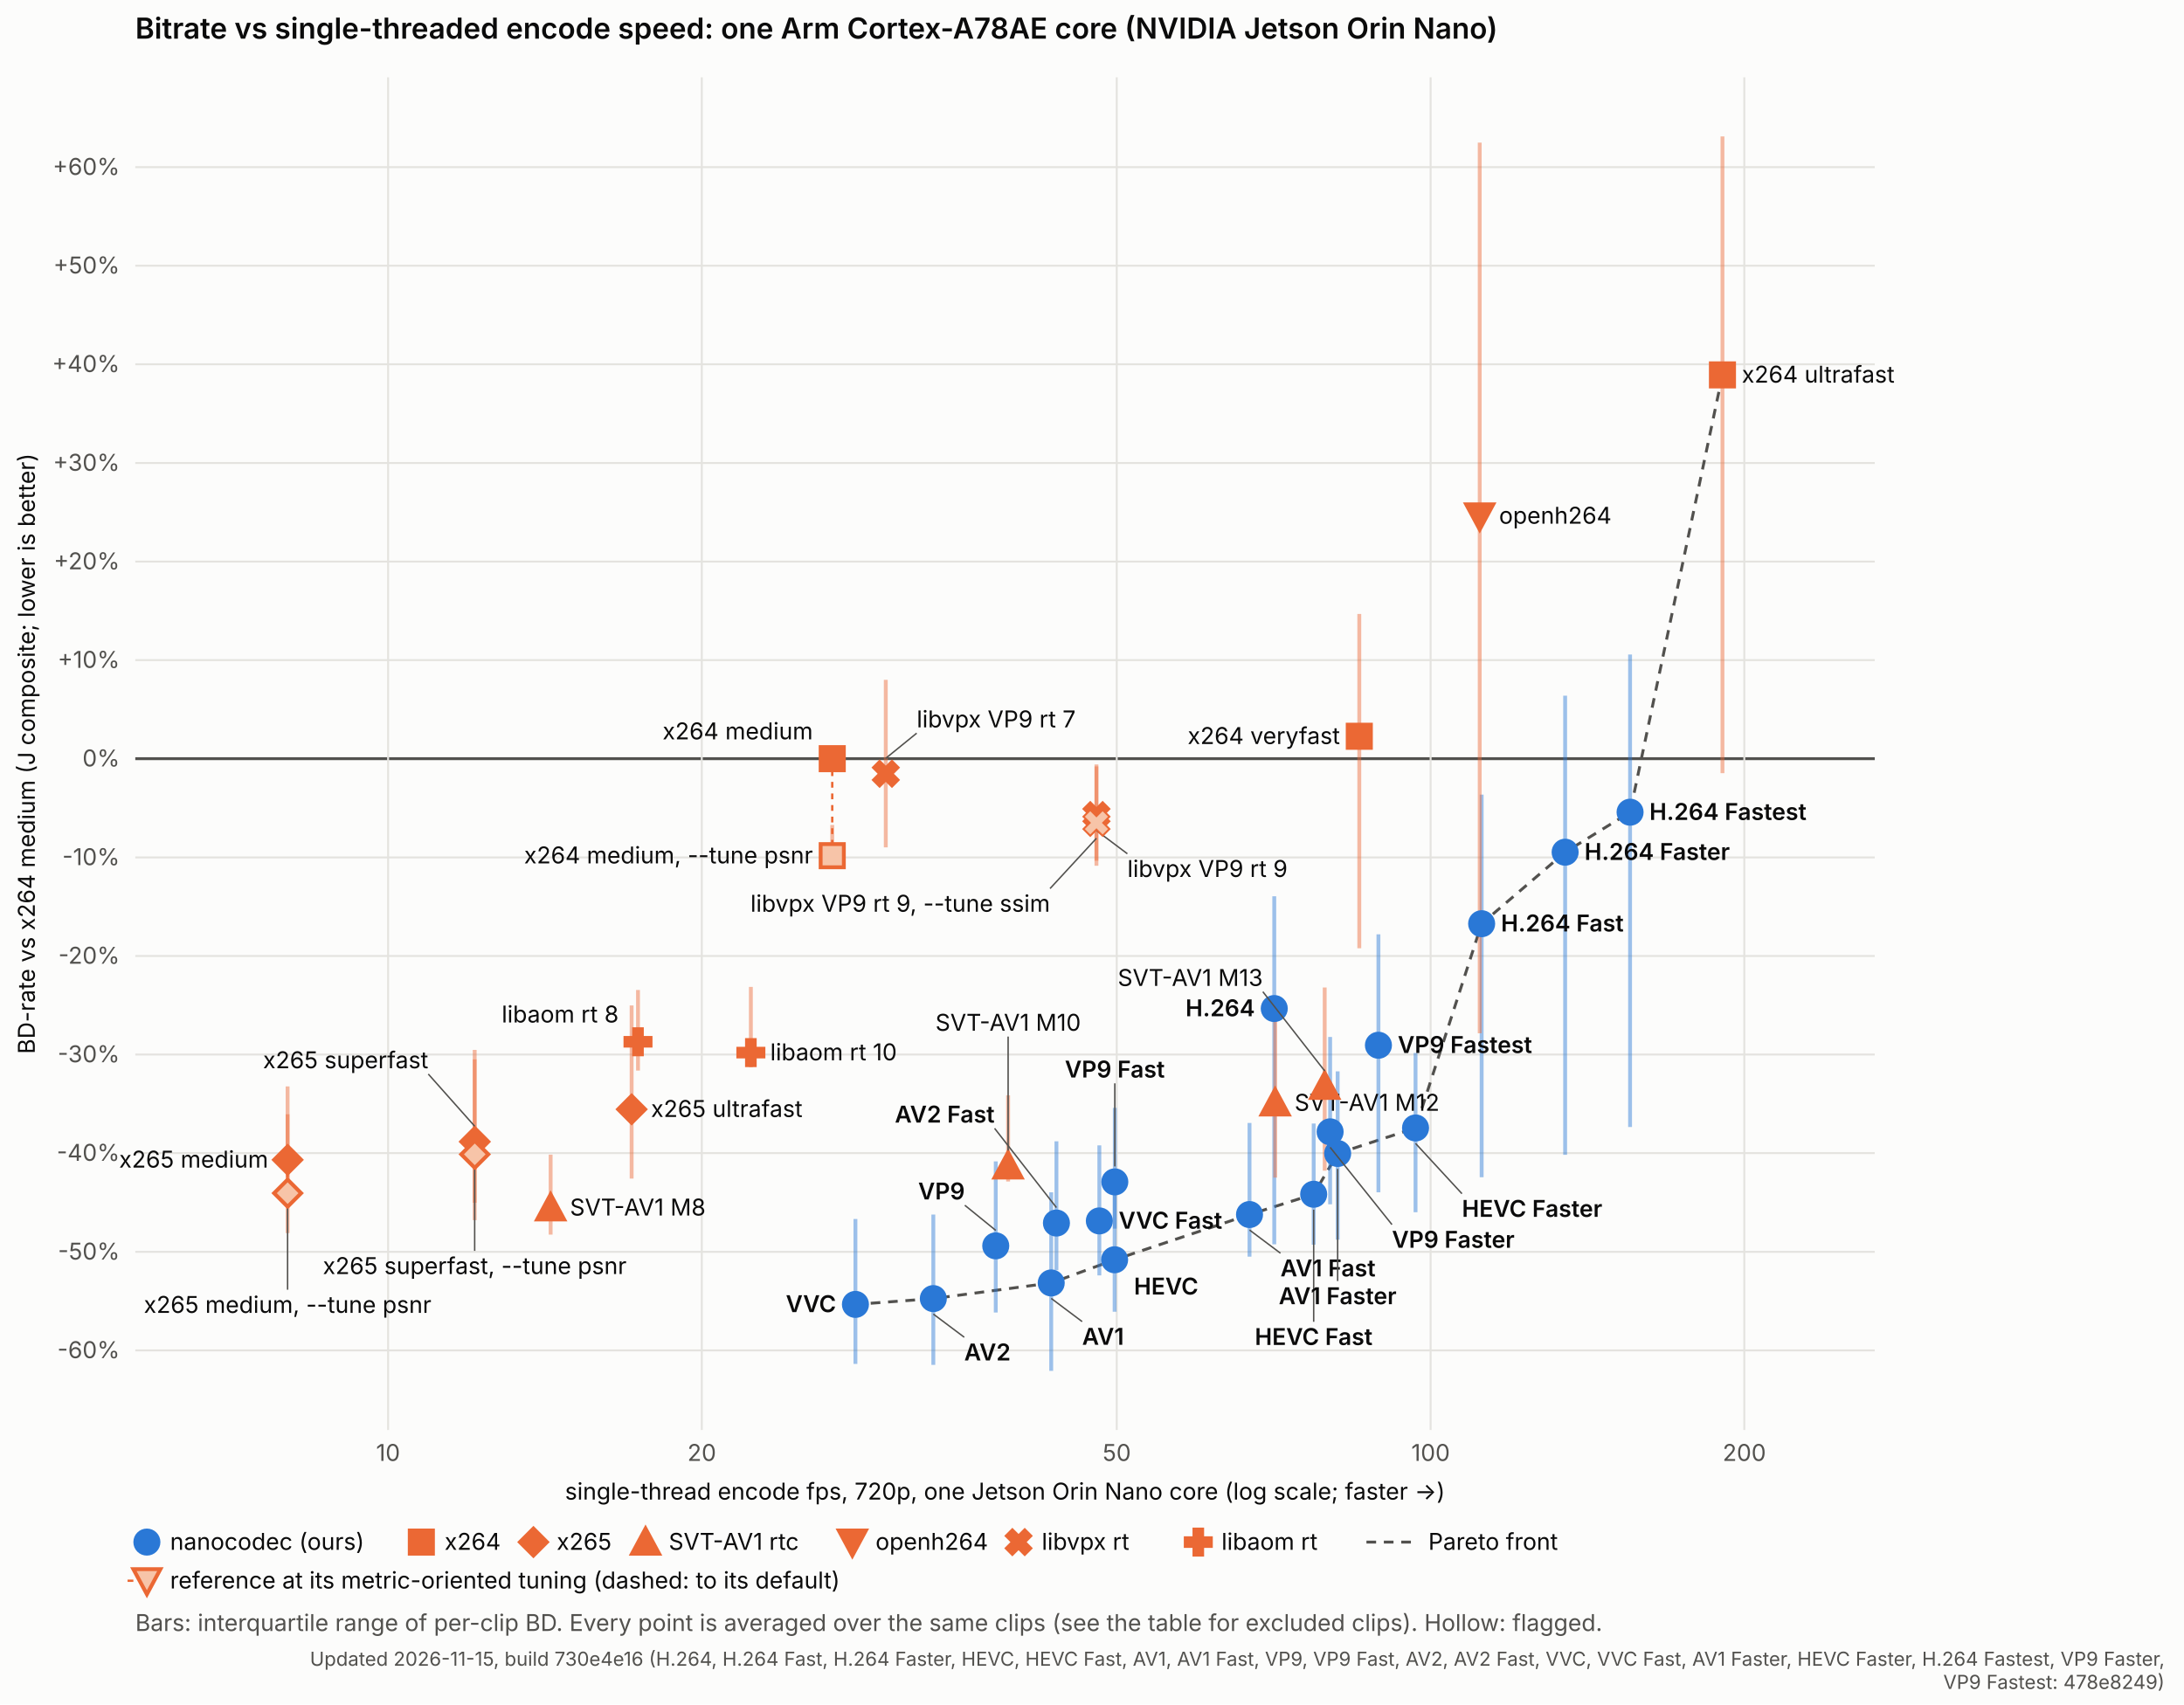
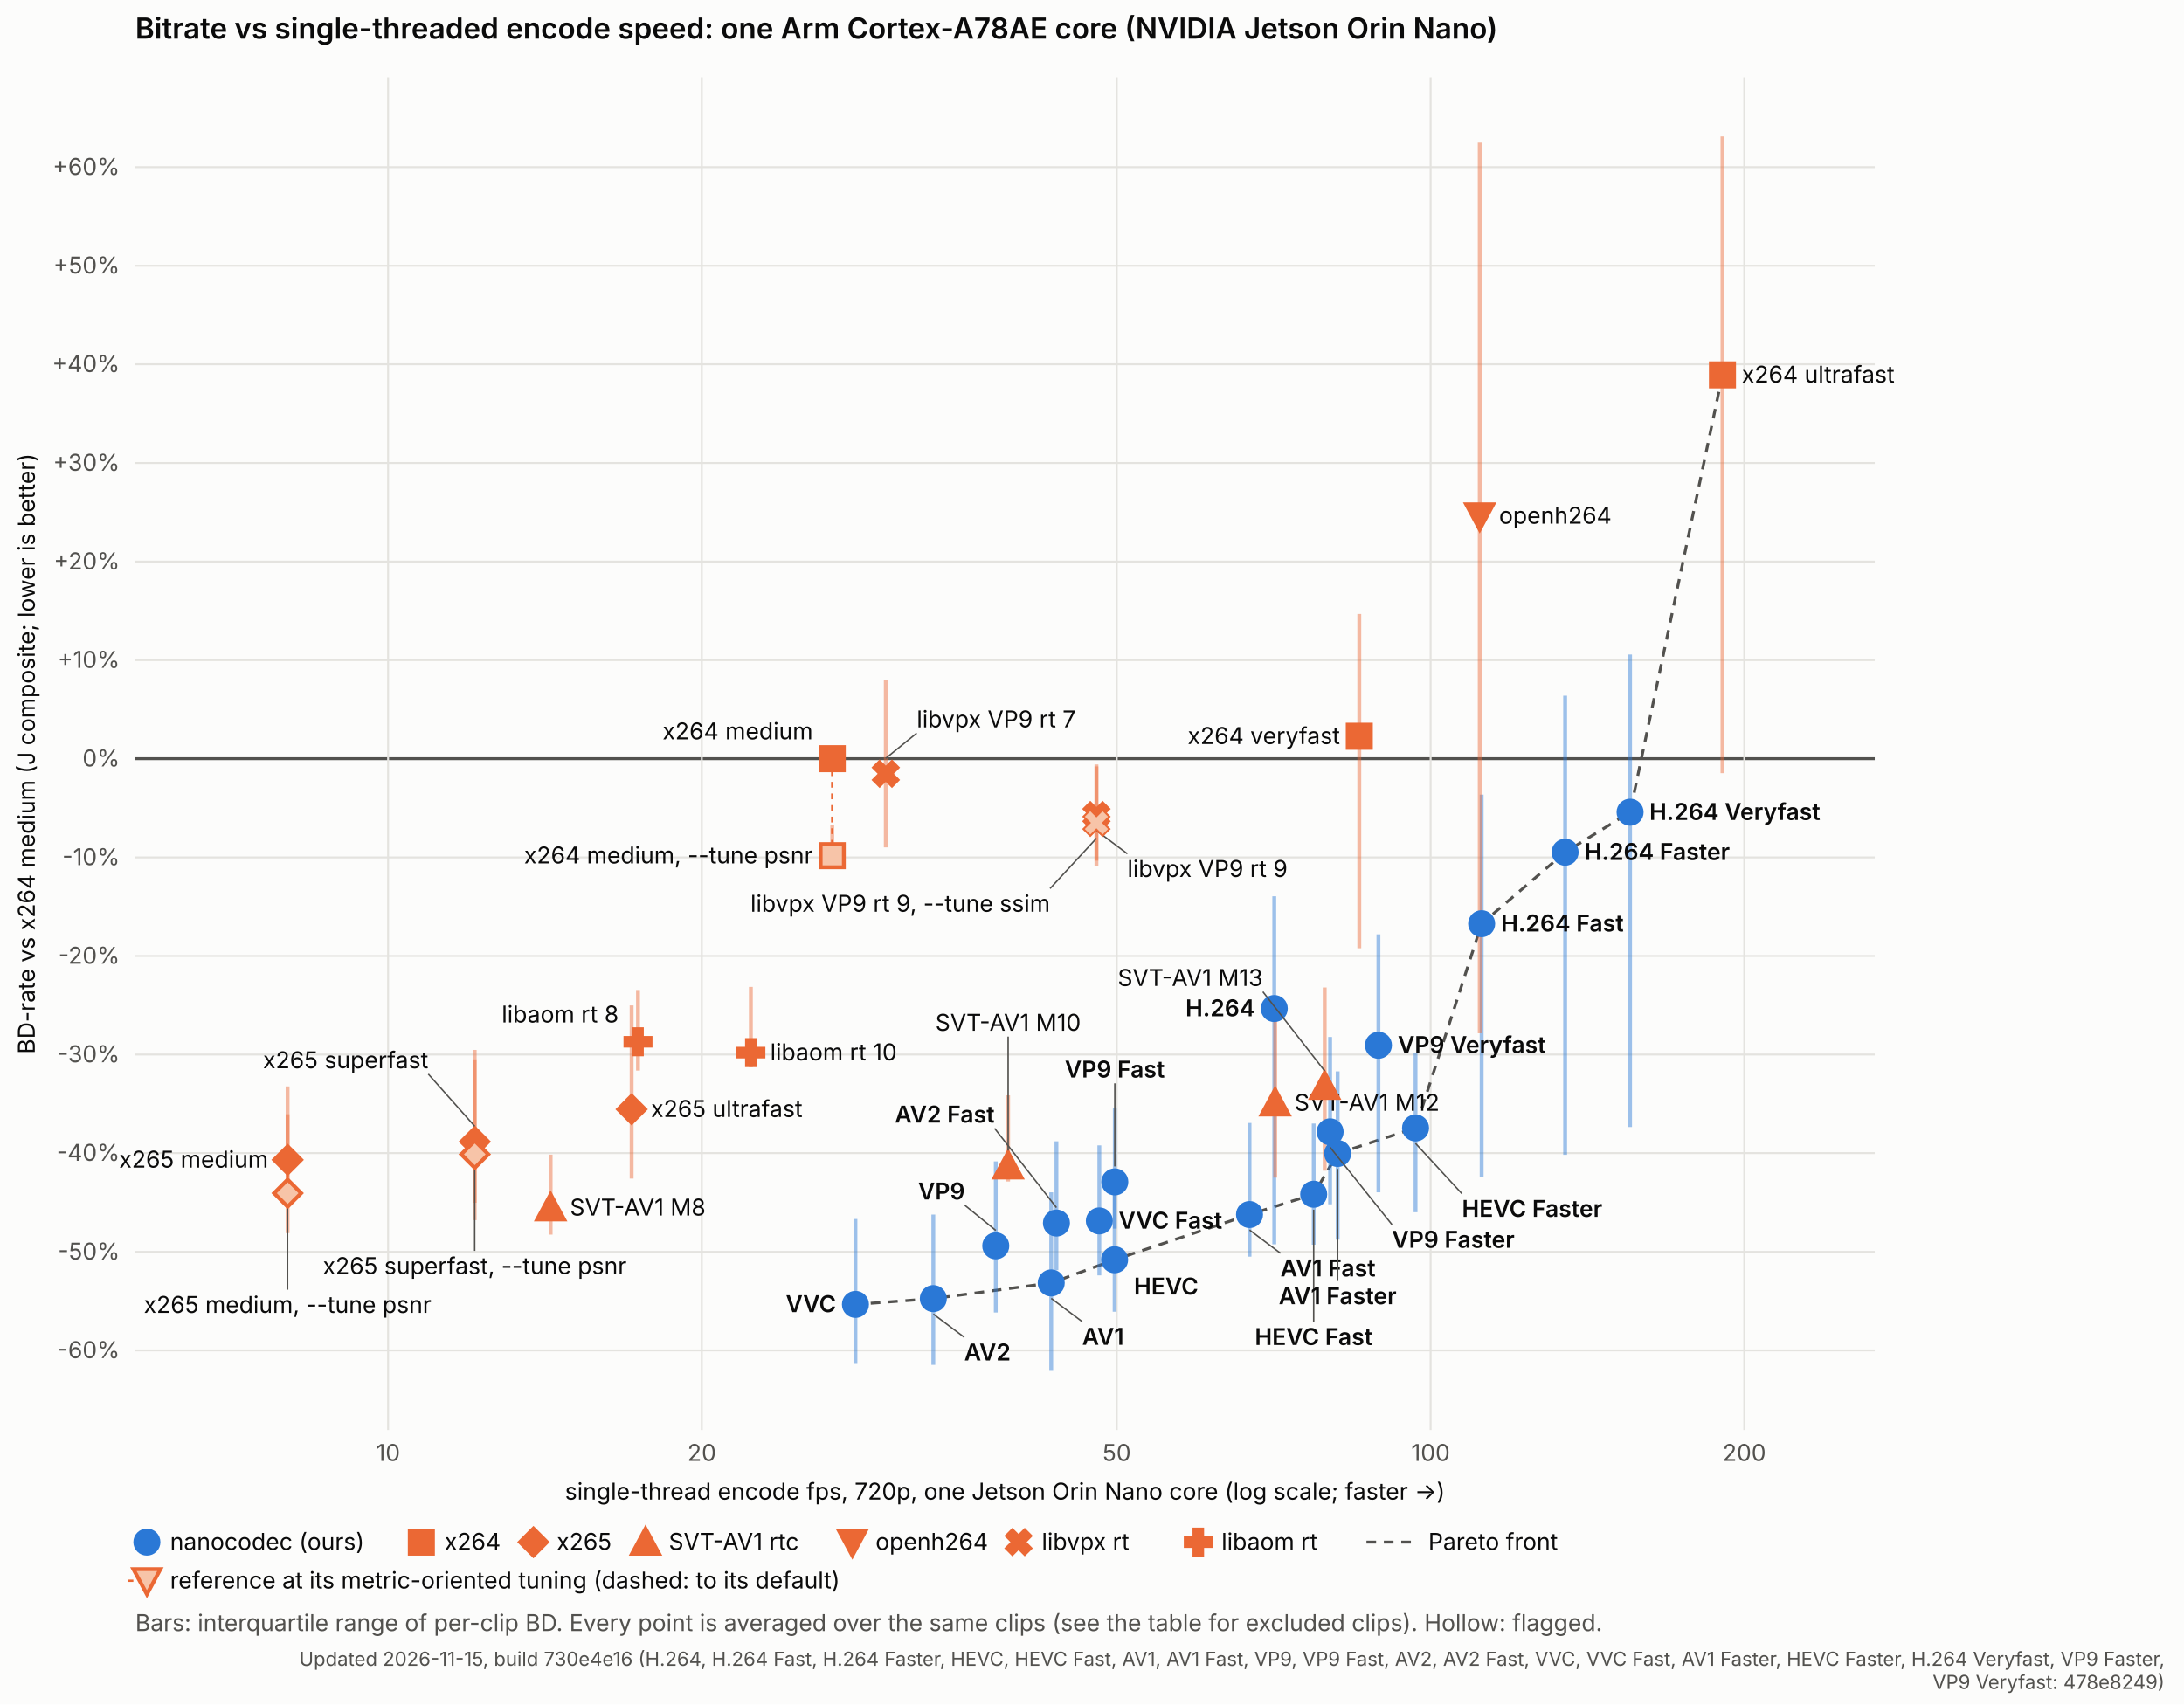
<svg xmlns="http://www.w3.org/2000/svg" viewBox="0 0 1130 882" width="1130" height="882" font-family="system-ui, -apple-system, Segoe UI, sans-serif" font-size="12">
  <rect width="1130" height="882" fill="#fcfcfb" />
  <text x="70" y="20" font-size="15" font-weight="600" fill="#0b0b0b">Bitrate vs single-threaded encode speed: one Arm Cortex-A78AE core (NVIDIA Jetson Orin Nano)</text>
  <text x="70" y="35" fill="#52514e" />
  <line x1="70" x2="970" y1="698.8" y2="698.8" stroke="#e4e3df" stroke-width="1" />
  <text x="62" y="702.8" text-anchor="end" fill="#52514e">-60%</text>
  <line x1="70" x2="970" y1="647.8" y2="647.8" stroke="#e4e3df" stroke-width="1" />
  <text x="62" y="651.8" text-anchor="end" fill="#52514e">-50%</text>
  <line x1="70" x2="970" y1="596.7" y2="596.7" stroke="#e4e3df" stroke-width="1" />
  <text x="62" y="600.7" text-anchor="end" fill="#52514e">-40%</text>
  <line x1="70" x2="970" y1="545.7" y2="545.7" stroke="#e4e3df" stroke-width="1" />
  <text x="62" y="549.7" text-anchor="end" fill="#52514e">-30%</text>
  <line x1="70" x2="970" y1="494.7" y2="494.7" stroke="#e4e3df" stroke-width="1" />
  <text x="62" y="498.7" text-anchor="end" fill="#52514e">-20%</text>
  <line x1="70" x2="970" y1="443.7" y2="443.7" stroke="#e4e3df" stroke-width="1" />
  <text x="62" y="447.7" text-anchor="end" fill="#52514e">-10%</text>
  <line x1="70" x2="970" y1="392.6" y2="392.6" stroke="#52514e" stroke-width="1.5" />
  <text x="62" y="396.6" text-anchor="end" fill="#52514e">0%</text>
  <line x1="70" x2="970" y1="341.6" y2="341.6" stroke="#e4e3df" stroke-width="1" />
  <text x="62" y="345.6" text-anchor="end" fill="#52514e">+10%</text>
  <line x1="70" x2="970" y1="290.6" y2="290.6" stroke="#e4e3df" stroke-width="1" />
  <text x="62" y="294.6" text-anchor="end" fill="#52514e">+20%</text>
  <line x1="70" x2="970" y1="239.6" y2="239.6" stroke="#e4e3df" stroke-width="1" />
  <text x="62" y="243.6" text-anchor="end" fill="#52514e">+30%</text>
  <line x1="70" x2="970" y1="188.5" y2="188.5" stroke="#e4e3df" stroke-width="1" />
  <text x="62" y="192.5" text-anchor="end" fill="#52514e">+40%</text>
  <line x1="70" x2="970" y1="137.5" y2="137.5" stroke="#e4e3df" stroke-width="1" />
  <text x="62" y="141.5" text-anchor="end" fill="#52514e">+50%</text>
  <line x1="70" x2="970" y1="86.5" y2="86.5" stroke="#e4e3df" stroke-width="1" />
  <text x="62" y="90.5" text-anchor="end" fill="#52514e">+60%</text>
  <line x1="200.8" x2="200.8" y1="40" y2="740" stroke="#e4e3df" />
  <text x="200.8" y="756" text-anchor="middle" fill="#52514e">10</text>
  <line x1="363.1" x2="363.1" y1="40" y2="740" stroke="#e4e3df" />
  <text x="363.1" y="756" text-anchor="middle" fill="#52514e">20</text>
  <line x1="577.8" x2="577.8" y1="40" y2="740" stroke="#e4e3df" />
  <text x="577.8" y="756" text-anchor="middle" fill="#52514e">50</text>
  <line x1="740.2" x2="740.2" y1="40" y2="740" stroke="#e4e3df" />
  <text x="740.2" y="756" text-anchor="middle" fill="#52514e">100</text>
  <line x1="902.5" x2="902.5" y1="40" y2="740" stroke="#e4e3df" />
  <text x="902.5" y="756" text-anchor="middle" fill="#52514e">200</text>
  <text x="520.0" y="776" text-anchor="middle" fill="#0b0b0b">single-thread encode fps, 720p, one Jetson Orin Nano core (log scale; faster →)</text>
  <text transform="translate(18,390.0) rotate(-90)" text-anchor="middle" fill="#0b0b0b">BD-rate vs x264 medium (J composite; lower is better)</text>
  <polyline points="891.2,194.0 843.4,420.3 809.8,441.0 766.6,478.0 732.4,583.7 692.1,596.9 679.7,618.0 646.5,628.5 576.7,651.9 543.9,663.9 482.9,672.0 442.6,675.0" fill="none" stroke="#52514e" stroke-width="1.5" stroke-dasharray="5 4" />
  <line x1="430.6" y1="392.6" x2="430.6" y2="442.8" stroke="#eb6834" stroke-width="1.2" stroke-dasharray="3 3" />
  <line x1="245.6" y1="590.8" x2="245.6" y2="597.3" stroke="#eb6834" stroke-width="1.2" stroke-dasharray="3 3" />
  <line x1="148.8" y1="600.2" x2="148.8" y2="617.4" stroke="#eb6834" stroke-width="1.2" stroke-dasharray="3 3" />
  <line x1="567.3" y1="421.8" x2="567.3" y2="425.8" stroke="#eb6834" stroke-width="1.2" stroke-dasharray="3 3" />
  <line x1="430.6" x2="430.6" y1="392.6" y2="392.6" stroke="#eb6834" stroke-opacity="0.45" stroke-width="2" />
  <line x1="659.3" x2="659.3" y1="643.9" y2="463.8" stroke="#2a78d6" stroke-opacity="0.45" stroke-width="2" />
  <line x1="766.6" x2="766.6" y1="609.2" y2="411.2" stroke="#2a78d6" stroke-opacity="0.45" stroke-width="2" />
  <line x1="809.8" x2="809.8" y1="597.6" y2="360.0" stroke="#2a78d6" stroke-opacity="0.45" stroke-width="2" />
  <line x1="843.4" x2="843.4" y1="583.2" y2="338.7" stroke="#2a78d6" stroke-opacity="0.45" stroke-width="2" />
  <line x1="576.7" x2="576.7" y1="678.8" y2="615.7" stroke="#2a78d6" stroke-opacity="0.45" stroke-width="2" />
  <line x1="679.7" x2="679.7" y1="644.1" y2="581.4" stroke="#2a78d6" stroke-opacity="0.45" stroke-width="2" />
  <line x1="732.4" x2="732.4" y1="627.3" y2="544.9" stroke="#2a78d6" stroke-opacity="0.45" stroke-width="2" />
  <line x1="543.9" x2="543.9" y1="709.4" y2="617.0" stroke="#2a78d6" stroke-opacity="0.45" stroke-width="2" />
  <line x1="646.5" x2="646.5" y1="650.3" y2="581.1" stroke="#2a78d6" stroke-opacity="0.45" stroke-width="2" />
  <line x1="692.1" x2="692.1" y1="641.5" y2="554.4" stroke="#2a78d6" stroke-opacity="0.45" stroke-width="2" />
  <line x1="515.2" x2="515.2" y1="679.2" y2="601.0" stroke="#2a78d6" stroke-opacity="0.45" stroke-width="2" />
  <line x1="576.8" x2="576.8" y1="635.8" y2="573.3" stroke="#2a78d6" stroke-opacity="0.45" stroke-width="2" />
  <line x1="688.2" x2="688.2" y1="623.2" y2="536.6" stroke="#2a78d6" stroke-opacity="0.45" stroke-width="2" />
  <line x1="713.2" x2="713.2" y1="617.0" y2="483.5" stroke="#2a78d6" stroke-opacity="0.45" stroke-width="2" />
  <line x1="482.9" x2="482.9" y1="706.3" y2="628.5" stroke="#2a78d6" stroke-opacity="0.45" stroke-width="2" />
  <line x1="546.6" x2="546.6" y1="657.3" y2="590.6" stroke="#2a78d6" stroke-opacity="0.45" stroke-width="2" />
  <line x1="442.6" x2="442.6" y1="705.8" y2="630.8" stroke="#2a78d6" stroke-opacity="0.45" stroke-width="2" />
  <line x1="568.8" x2="568.8" y1="660.0" y2="592.7" stroke="#2a78d6" stroke-opacity="0.45" stroke-width="2" />
  <line x1="765.6" x2="765.6" y1="534.7" y2="73.8" stroke="#eb6834" stroke-opacity="0.45" stroke-width="2" />
  <line x1="891.2" x2="891.2" y1="400.1" y2="70.6" stroke="#eb6834" stroke-opacity="0.45" stroke-width="2" />
  <line x1="703.3" x2="703.3" y1="490.7" y2="317.7" stroke="#eb6834" stroke-opacity="0.45" stroke-width="2" />
  <line x1="326.8" x2="326.8" y1="609.9" y2="520.3" stroke="#eb6834" stroke-opacity="0.45" stroke-width="2" />
  <line x1="245.6" x2="245.6" y1="622.4" y2="543.3" stroke="#eb6834" stroke-opacity="0.45" stroke-width="2" />
  <line x1="148.8" x2="148.8" y1="613.6" y2="562.2" stroke="#eb6834" stroke-opacity="0.45" stroke-width="2" />
  <line x1="284.9" x2="284.9" y1="638.9" y2="597.5" stroke="#eb6834" stroke-opacity="0.45" stroke-width="2" />
  <line x1="521.6" x2="521.6" y1="611.4" y2="566.8" stroke="#eb6834" stroke-opacity="0.45" stroke-width="2" />
  <line x1="659.8" x2="659.8" y1="609.4" y2="518.5" stroke="#eb6834" stroke-opacity="0.45" stroke-width="2" />
  <line x1="685.4" x2="685.4" y1="605.8" y2="511.0" stroke="#eb6834" stroke-opacity="0.45" stroke-width="2" />
  <line x1="458.3" x2="458.3" y1="438.5" y2="351.8" stroke="#eb6834" stroke-opacity="0.45" stroke-width="2" />
  <line x1="567.3" x2="567.3" y1="445.4" y2="396.6" stroke="#eb6834" stroke-opacity="0.45" stroke-width="2" />
  <line x1="330.1" x2="330.1" y1="554.0" y2="512.3" stroke="#eb6834" stroke-opacity="0.45" stroke-width="2" />
  <line x1="388.5" x2="388.5" y1="552.3" y2="510.7" stroke="#eb6834" stroke-opacity="0.45" stroke-width="2" />
  <line x1="430.6" x2="430.6" y1="445.2" y2="426.9" stroke="#eb6834" stroke-opacity="0.45" stroke-width="2" />
  <line x1="245.6" x2="245.6" y1="631.4" y2="548.2" stroke="#eb6834" stroke-opacity="0.45" stroke-width="2" />
  <line x1="148.8" x2="148.8" y1="638.1" y2="576.6" stroke="#eb6834" stroke-opacity="0.45" stroke-width="2" />
  <line x1="567.3" x2="567.3" y1="448.0" y2="395.6" stroke="#eb6834" stroke-opacity="0.45" stroke-width="2" />
  <g>
    <rect x="424.6" y="386.6" width="12" height="12" fill="#eb6834" stroke="#eb6834" stroke-width="2" />
  </g>
  <text x="420.6" y="382.6" text-anchor="end" fill="#0b0b0b">x264 medium</text>
  <g>
    <circle cx="659.3" cy="521.9" r="6" fill="#2a78d6" stroke="#2a78d6" stroke-width="2" />
  </g>
  <text x="649.3" y="525.9" text-anchor="end" fill="#0b0b0b" font-weight="600">H.264</text>
  <g>
    <circle cx="766.6" cy="478.0" r="6" fill="#2a78d6" stroke="#2a78d6" stroke-width="2" />
  </g>
  <text x="776.6" y="482.0" text-anchor="start" fill="#0b0b0b" font-weight="600">H.264 Fast</text>
  <g>
    <circle cx="809.8" cy="441.0" r="6" fill="#2a78d6" stroke="#2a78d6" stroke-width="2" />
  </g>
  <text x="819.8" y="445.0" text-anchor="start" fill="#0b0b0b" font-weight="600">H.264 Faster</text>
  <g>
    <circle cx="843.4" cy="420.3" r="6" fill="#2a78d6" stroke="#2a78d6" stroke-width="2" />
  </g>
-   <text x="853.4" y="424.3" text-anchor="start" fill="#0b0b0b" font-weight="600">H.264 Fastest</text>
+   <text x="853.4" y="424.3" text-anchor="start" fill="#0b0b0b" font-weight="600">H.264 Veryfast</text>
  <g>
    <circle cx="576.7" cy="651.9" r="6" fill="#2a78d6" stroke="#2a78d6" stroke-width="2" />
  </g>
  <text x="586.7" y="669.9" text-anchor="start" fill="#0b0b0b" font-weight="600">HEVC</text>
  <g>
    <circle cx="679.7" cy="618.0" r="6" fill="#2a78d6" stroke="#2a78d6" stroke-width="2" />
  </g>
  <line x1="679.7" y1="626.0" x2="679.7" y2="684.0" stroke="#52514e" stroke-width="0.75" />
  <text x="679.7" y="696.0" text-anchor="middle" fill="#0b0b0b" font-weight="600">HEVC Fast</text>
  <g>
    <circle cx="732.4" cy="583.7" r="6" fill="#2a78d6" stroke="#2a78d6" stroke-width="2" />
  </g>
  <line x1="732.4" y1="591.7" x2="756.4" y2="617.7" stroke="#52514e" stroke-width="0.75" />
  <text x="756.4" y="629.7" text-anchor="start" fill="#0b0b0b" font-weight="600">HEVC Faster</text>
  <g>
    <circle cx="543.9" cy="663.9" r="6" fill="#2a78d6" stroke="#2a78d6" stroke-width="2" />
  </g>
  <line x1="543.9" y1="671.9" x2="559.9" y2="683.9" stroke="#52514e" stroke-width="0.75" />
  <text x="559.9" y="695.9" text-anchor="start" fill="#0b0b0b" font-weight="600">AV1</text>
  <g>
    <circle cx="646.5" cy="628.5" r="6" fill="#2a78d6" stroke="#2a78d6" stroke-width="2" />
  </g>
  <line x1="646.5" y1="636.5" x2="662.5" y2="648.5" stroke="#52514e" stroke-width="0.75" />
  <text x="662.5" y="660.5" text-anchor="start" fill="#0b0b0b" font-weight="600">AV1 Fast</text>
  <g>
    <circle cx="692.1" cy="596.9" r="6" fill="#2a78d6" stroke="#2a78d6" stroke-width="2" />
  </g>
  <line x1="692.1" y1="604.9" x2="692.1" y2="662.9" stroke="#52514e" stroke-width="0.75" />
  <text x="692.1" y="674.9" text-anchor="middle" fill="#0b0b0b" font-weight="600">AV1 Faster</text>
  <g>
    <circle cx="515.2" cy="644.7" r="6" fill="#2a78d6" stroke="#2a78d6" stroke-width="2" />
  </g>
  <line x1="515.2" y1="636.7" x2="499.2" y2="623.7" stroke="#52514e" stroke-width="0.75" />
  <text x="499.2" y="620.7" text-anchor="end" fill="#0b0b0b" font-weight="600">VP9</text>
  <g>
    <circle cx="576.8" cy="611.6" r="6" fill="#2a78d6" stroke="#2a78d6" stroke-width="2" />
  </g>
  <line x1="576.8" y1="603.6" x2="576.8" y2="560.6" stroke="#52514e" stroke-width="0.75" />
  <text x="576.8" y="557.6" text-anchor="middle" fill="#0b0b0b" font-weight="600">VP9 Fast</text>
  <g>
    <circle cx="688.2" cy="585.7" r="6" fill="#2a78d6" stroke="#2a78d6" stroke-width="2" />
  </g>
  <line x1="688.2" y1="593.7" x2="720.2" y2="633.7" stroke="#52514e" stroke-width="0.75" />
  <text x="720.2" y="645.7" text-anchor="start" fill="#0b0b0b" font-weight="600">VP9 Faster</text>
  <g>
    <circle cx="713.2" cy="540.9" r="6" fill="#2a78d6" stroke="#2a78d6" stroke-width="2" />
  </g>
-   <text x="723.2" y="544.9" text-anchor="start" fill="#0b0b0b" font-weight="600">VP9 Fastest</text>
+   <text x="723.2" y="544.9" text-anchor="start" fill="#0b0b0b" font-weight="600">VP9 Veryfast</text>
  <g>
    <circle cx="482.9" cy="672.0" r="6" fill="#2a78d6" stroke="#2a78d6" stroke-width="2" />
  </g>
  <line x1="482.9" y1="680.0" x2="498.9" y2="692.0" stroke="#52514e" stroke-width="0.75" />
  <text x="498.9" y="704.0" text-anchor="start" fill="#0b0b0b" font-weight="600">AV2</text>
  <g>
    <circle cx="546.6" cy="632.9" r="6" fill="#2a78d6" stroke="#2a78d6" stroke-width="2" />
  </g>
  <line x1="546.6" y1="624.9" x2="514.6" y2="583.9" stroke="#52514e" stroke-width="0.75" />
  <text x="514.6" y="580.9" text-anchor="end" fill="#0b0b0b" font-weight="600">AV2 Fast</text>
  <g>
    <circle cx="442.6" cy="675.0" r="6" fill="#2a78d6" stroke="#2a78d6" stroke-width="2" />
  </g>
  <text x="432.6" y="679.0" text-anchor="end" fill="#0b0b0b" font-weight="600">VVC</text>
  <g>
    <circle cx="568.8" cy="631.8" r="6" fill="#2a78d6" stroke="#2a78d6" stroke-width="2" />
  </g>
  <text x="578.8" y="635.8" text-anchor="start" fill="#0b0b0b" font-weight="600">VVC Fast</text>
  <g>
    <polygon points="765.601,273.998 772.601,260.998 758.601,260.998" fill="#eb6834" stroke="#eb6834" stroke-width="2" />
  </g>
  <text x="775.6" y="271.0" text-anchor="start" fill="#0b0b0b">openh264</text>
  <g>
    <rect x="885.2" y="188.0" width="12" height="12" fill="#eb6834" stroke="#eb6834" stroke-width="2" />
  </g>
  <text x="901.2" y="198.0" text-anchor="start" fill="#0b0b0b">x264 ultrafast</text>
  <g>
    <rect x="697.3" y="375.0" width="12" height="12" fill="#eb6834" stroke="#eb6834" stroke-width="2" />
  </g>
  <text x="693.3" y="385.0" text-anchor="end" fill="#0b0b0b">x264 veryfast</text>
  <g>
    <polygon points="326.811,567.036 333.811,574.036 326.811,581.036 319.811,574.036" fill="#eb6834" stroke="#eb6834" stroke-width="2" />
  </g>
  <text x="336.8" y="578.0" text-anchor="start" fill="#0b0b0b">x265 ultrafast</text>
  <g>
    <polygon points="245.647,583.797 252.647,590.797 245.647,597.797 238.647,590.797" fill="#eb6834" stroke="#eb6834" stroke-width="2" />
  </g>
  <line x1="245.6" y1="582.8" x2="221.6" y2="555.8" stroke="#52514e" stroke-width="0.75" />
  <text x="221.6" y="552.8" text-anchor="end" fill="#0b0b0b">x265 superfast</text>
  <g>
    <polygon points="148.821,593.187 155.821,600.187 148.821,607.187 141.821,600.187" fill="#eb6834" stroke="#eb6834" stroke-width="2" />
  </g>
  <text x="138.8" y="604.2" text-anchor="end" fill="#0b0b0b">x265 medium</text>
  <g>
    <polygon points="284.896,618.044 291.896,631.044 277.896,631.044" fill="#eb6834" stroke="#eb6834" stroke-width="2" />
  </g>
  <text x="294.9" y="629.0" text-anchor="start" fill="#0b0b0b">SVT-AV1 M8</text>
  <g>
    <polygon points="521.574,596.364 528.574,609.364 514.574,609.364" fill="#eb6834" stroke="#eb6834" stroke-width="2" />
  </g>
  <line x1="521.6" y1="595.4" x2="521.6" y2="536.4" stroke="#52514e" stroke-width="0.75" />
  <text x="521.6" y="533.4" text-anchor="middle" fill="#0b0b0b">SVT-AV1 M10</text>
  <g>
    <polygon points="659.751,563.752 666.751,576.752 652.751,576.752" fill="#eb6834" stroke="#eb6834" stroke-width="2" />
  </g>
  <text x="669.8" y="574.8" text-anchor="start" fill="#0b0b0b">SVT-AV1 M12</text>
  <g>
    <polygon points="685.389,555.164 692.389,568.164 678.389,568.164" fill="#eb6834" stroke="#eb6834" stroke-width="2" />
  </g>
  <line x1="685.4" y1="554.2" x2="653.4" y2="513.2" stroke="#52514e" stroke-width="0.75" />
  <text x="653.4" y="510.2" text-anchor="end" fill="#0b0b0b">SVT-AV1 M13</text>
  <g>
    <polygon points="461.5,393.7 465.0,397.2 461.8,400.4 465.0,403.6 461.5,407.1 458.3,403.9 455.1,407.1 451.6,403.6 454.8,400.4 451.6,397.2 455.1,393.7 458.3,396.9" fill="#eb6834" stroke="#eb6834" stroke-width="1" />
  </g>
  <line x1="458.3" y1="392.4" x2="474.3" y2="379.4" stroke="#52514e" stroke-width="0.75" />
  <text x="474.3" y="376.4" text-anchor="start" fill="#0b0b0b">libvpx VP9 rt 7</text>
  <g>
    <polygon points="570.5,415.1 574.0,418.6 570.8,421.8 574.0,425.0 570.5,428.5 567.3,425.4 564.1,428.5 560.6,425.0 563.8,421.8 560.6,418.6 564.1,415.1 567.3,418.3" fill="#eb6834" stroke="#eb6834" stroke-width="1" />
  </g>
  <line x1="567.3" y1="429.8" x2="583.3" y2="441.8" stroke="#52514e" stroke-width="0.75" />
  <text x="583.3" y="453.8" text-anchor="start" fill="#0b0b0b">libvpx VP9 rt 9</text>
  <g>
    <polygon points="327.6,532.1 332.6,532.1 332.6,536.6 337.1,536.6 337.1,541.6 332.6,541.6 332.6,546.1 327.6,546.1 327.6,541.6 323.1,541.6 323.1,536.6 327.6,536.6" fill="#eb6834" stroke="#eb6834" stroke-width="1" />
  </g>
  <text x="320.1" y="529.1" text-anchor="end" fill="#0b0b0b">libaom rt 8</text>
  <g>
    <polygon points="386.0,537.7 391.0,537.7 391.0,542.2 395.5,542.2 395.5,547.2 391.0,547.2 391.0,551.7 386.0,551.7 386.0,547.2 381.5,547.2 381.5,542.2 386.0,542.2" fill="#eb6834" stroke="#eb6834" stroke-width="1" />
  </g>
  <text x="398.5" y="548.7" text-anchor="start" fill="#0b0b0b">libaom rt 10</text>
  <g>
    <rect x="424.6" y="436.8" width="12" height="12" fill="#f7c4a8" stroke="#eb6834" stroke-width="2" />
  </g>
  <text x="420.6" y="446.8" text-anchor="end" fill="#0b0b0b">x264 medium, --tune psnr</text>
  <g>
    <polygon points="245.647,590.342 252.647,597.342 245.647,604.342 238.647,597.342" fill="#f7c4a8" stroke="#eb6834" stroke-width="2" />
  </g>
  <line x1="245.6" y1="605.3" x2="245.6" y2="647.3" stroke="#52514e" stroke-width="0.75" />
  <text x="245.6" y="659.3" text-anchor="middle" fill="#0b0b0b">x265 superfast, --tune psnr</text>
  <g>
    <polygon points="148.821,610.432 155.821,617.432 148.821,624.432 141.821,617.432" fill="#f7c4a8" stroke="#eb6834" stroke-width="2" />
  </g>
  <line x1="148.8" y1="625.4" x2="148.8" y2="667.4" stroke="#52514e" stroke-width="0.75" />
  <text x="148.8" y="679.4" text-anchor="middle" fill="#0b0b0b">x265 medium, --tune psnr</text>
  <g>
    <polygon points="570.5,419.1 574.0,422.6 570.8,425.8 574.0,429.0 570.5,432.5 567.3,429.3 564.1,432.5 560.6,429.0 563.8,425.8 560.6,422.6 564.1,419.1 567.3,422.3" fill="#f7c4a8" stroke="#eb6834" stroke-width="1" />
  </g>
  <line x1="567.3" y1="433.8" x2="543.3" y2="459.8" stroke="#52514e" stroke-width="0.75" />
  <text x="543.3" y="471.8" text-anchor="end" fill="#0b0b0b">libvpx VP9 rt 9, --tune ssim</text>
  <circle cx="76.0" cy="798.0" r="6" fill="#2a78d6" stroke="#2a78d6" stroke-width="2" />
  <text x="88" y="802" fill="#0b0b0b">nanocodec (ours)</text>
  <rect x="212.0" y="792.0" width="12" height="12" fill="#eb6834" stroke="#eb6834" stroke-width="2" />
  <text x="230" y="802" fill="#0b0b0b">x264</text>
  <polygon points="276,791 283,798 276,805 269,798" fill="#eb6834" stroke="#eb6834" stroke-width="2" />
  <text x="288" y="802" fill="#0b0b0b">x265</text>
  <polygon points="334,791 341,804 327,804" fill="#eb6834" stroke="#eb6834" stroke-width="2" />
  <text x="346" y="802" fill="#0b0b0b">SVT-AV1 rtc</text>
  <polygon points="441,805 448,792 434,792" fill="#eb6834" stroke="#eb6834" stroke-width="2" />
  <text x="453" y="802" fill="#0b0b0b">openh264</text>
  <polygon points="530.2,791.3 533.7,794.8 530.5,798.0 533.7,801.2 530.2,804.7 527.0,801.5 523.8,804.7 520.3,801.2 523.5,798.0 520.3,794.8 523.8,791.3 527.0,794.5" fill="#eb6834" stroke="#eb6834" stroke-width="1" />
  <text x="539" y="802" fill="#0b0b0b">libvpx rt</text>
  <polygon points="617.5,791.0 622.5,791.0 622.5,795.5 627.0,795.5 627.0,800.5 622.5,800.5 622.5,805.0 617.5,805.0 617.5,800.5 613.0,800.5 613.0,795.5 617.5,795.5" fill="#eb6834" stroke="#eb6834" stroke-width="1" />
  <text x="632" y="802" fill="#0b0b0b">libaom rt</text>
  <line x1="707" x2="733" y1="798" y2="798" stroke="#52514e" stroke-width="1.5" stroke-dasharray="5 4" />
  <text x="739" y="802" fill="#0b0b0b">Pareto front</text>
  <line x1="66" x2="76" y1="818" y2="818" stroke="#eb6834" stroke-width="1.2" stroke-dasharray="3 3" />
  <polygon points="76,825 83,812 69,812" fill="#f7c4a8" stroke="#eb6834" stroke-width="2" />
  <text x="88" y="822" fill="#0b0b0b">reference at its metric-oriented tuning (dashed: to its default)</text>
  <text x="70" y="844" fill="#52514e">Bars: interquartile range of per-clip BD. Every point is averaged over the same clips (see the table for excluded clips). Hollow: flagged.</text>
-   <text x="1120" y="862" font-size="10" text-anchor="end" fill="#52514e">Updated 2026-11-15, build 730e4e16 (H.264, H.264 Fast, H.264 Faster, HEVC, HEVC Fast, AV1, AV1 Fast, VP9, VP9 Fast, AV2, AV2 Fast, VVC, VVC Fast, AV1 Faster, HEVC Faster, H.264 Fastest, VP9 Faster,</text>
-   <text x="1120" y="874" font-size="10" text-anchor="end" fill="#52514e">VP9 Fastest: 478e8249)</text>
+   <text x="1120" y="862" font-size="10" text-anchor="end" fill="#52514e">Updated 2026-11-15, build 730e4e16 (H.264, H.264 Fast, H.264 Faster, HEVC, HEVC Fast, AV1, AV1 Fast, VP9, VP9 Fast, AV2, AV2 Fast, VVC, VVC Fast, AV1 Faster, HEVC Faster, H.264 Veryfast, VP9 Faster,</text>
+   <text x="1120" y="874" font-size="10" text-anchor="end" fill="#52514e">VP9 Veryfast: 478e8249)</text>
</svg>
